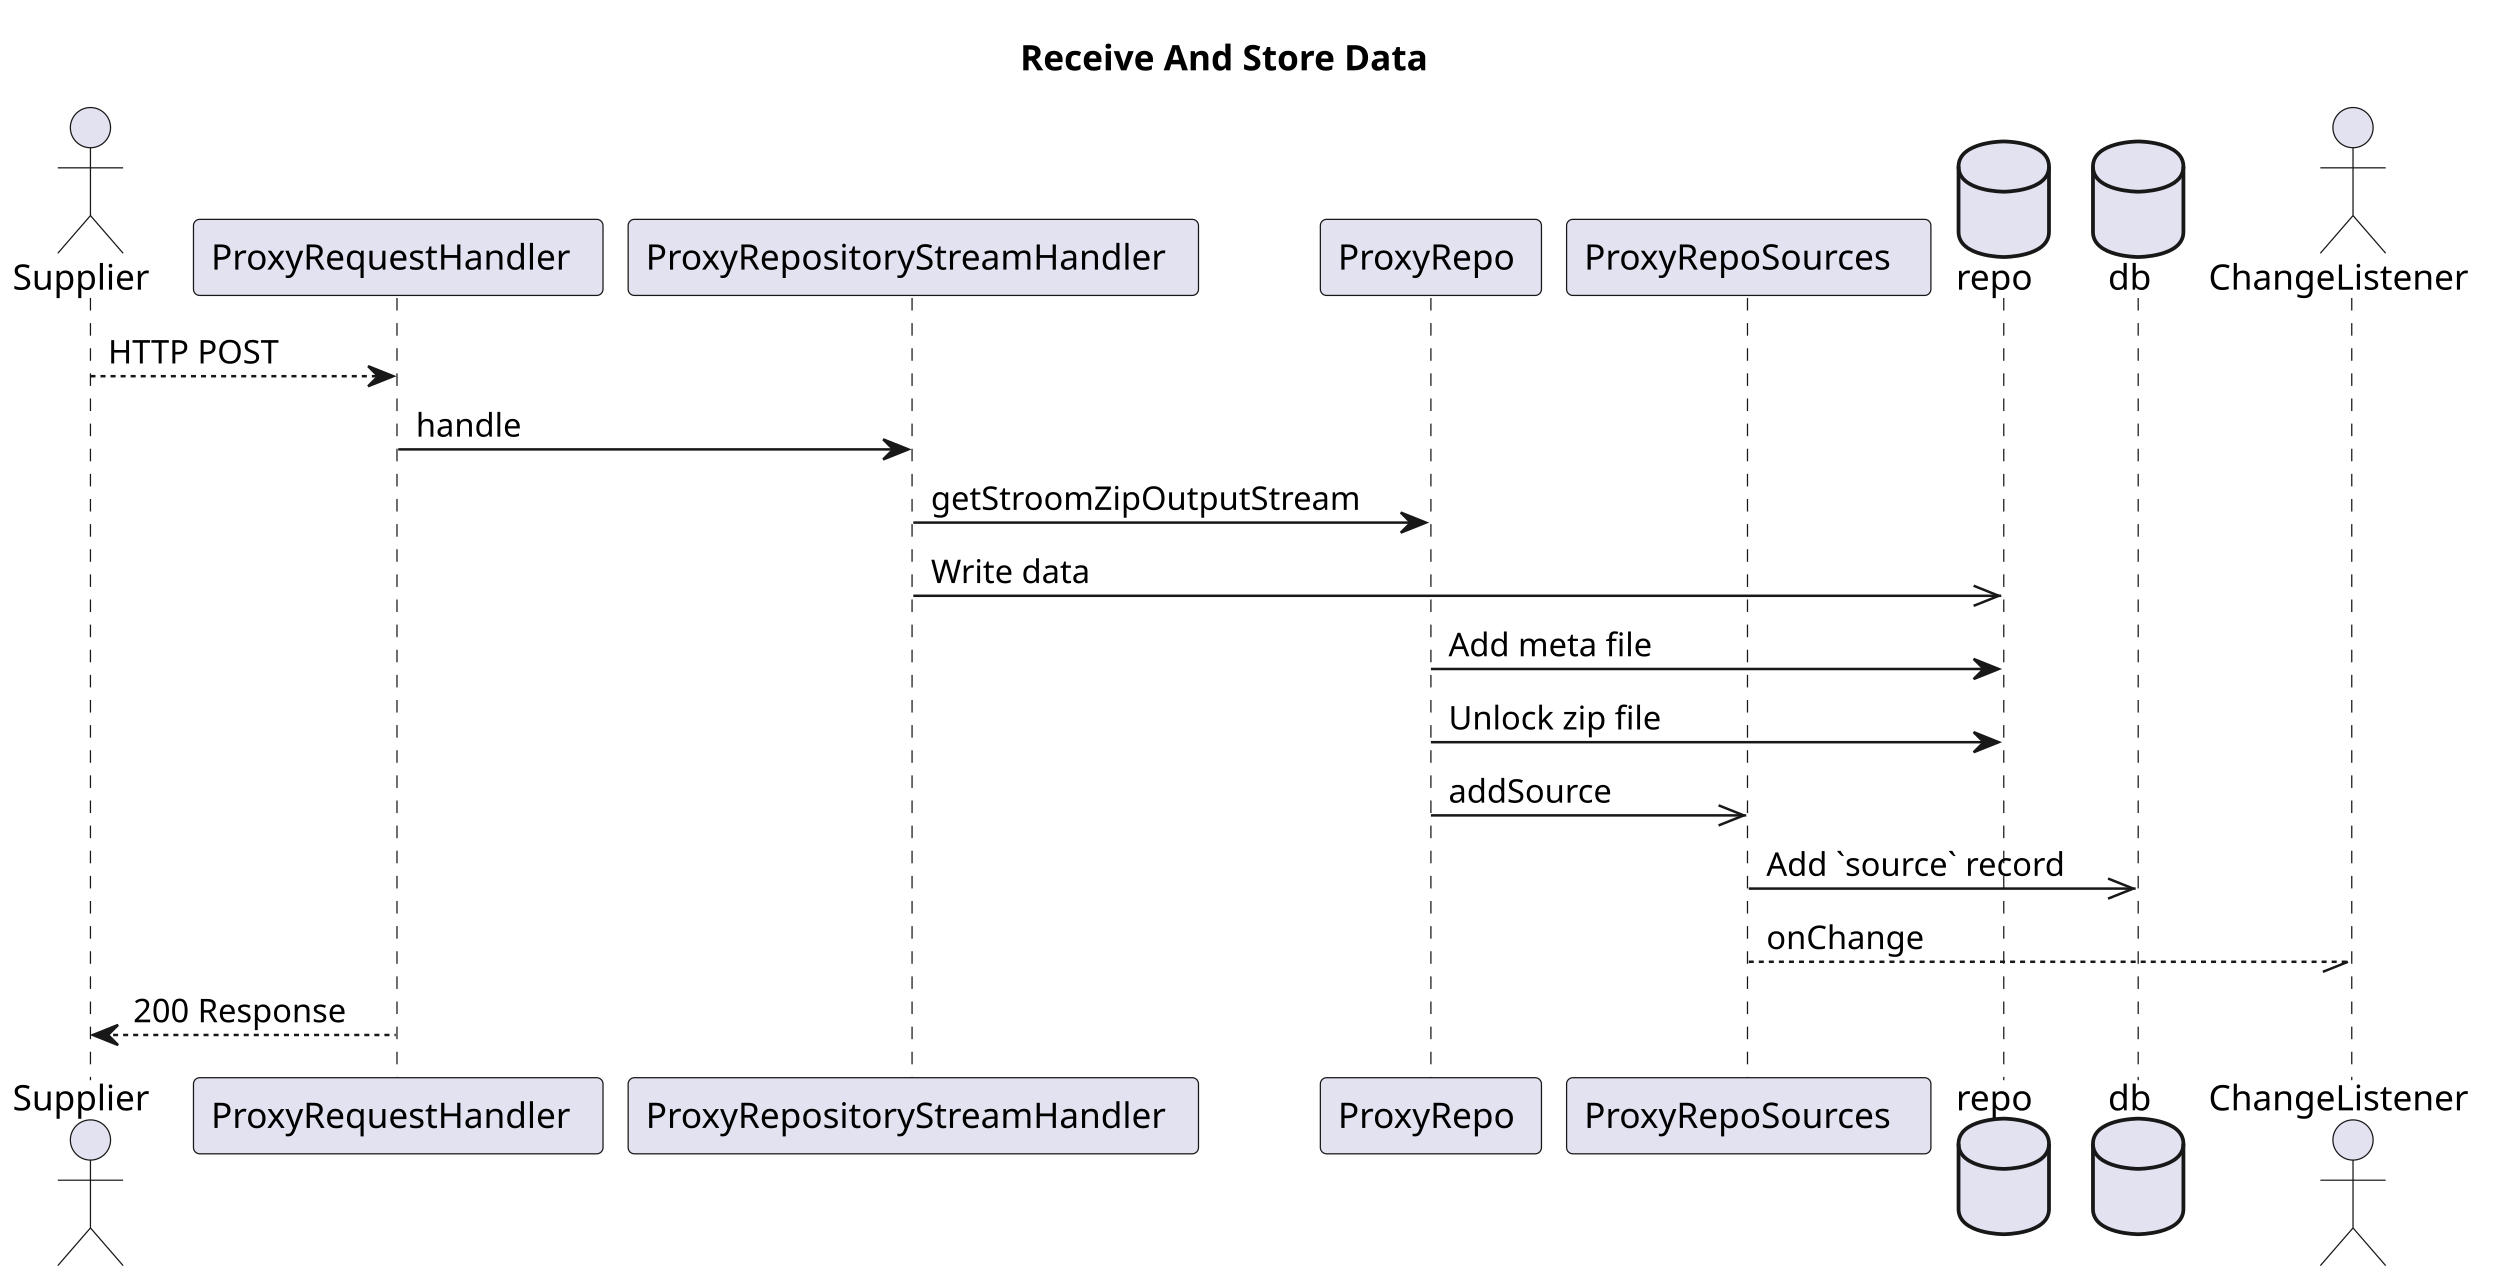
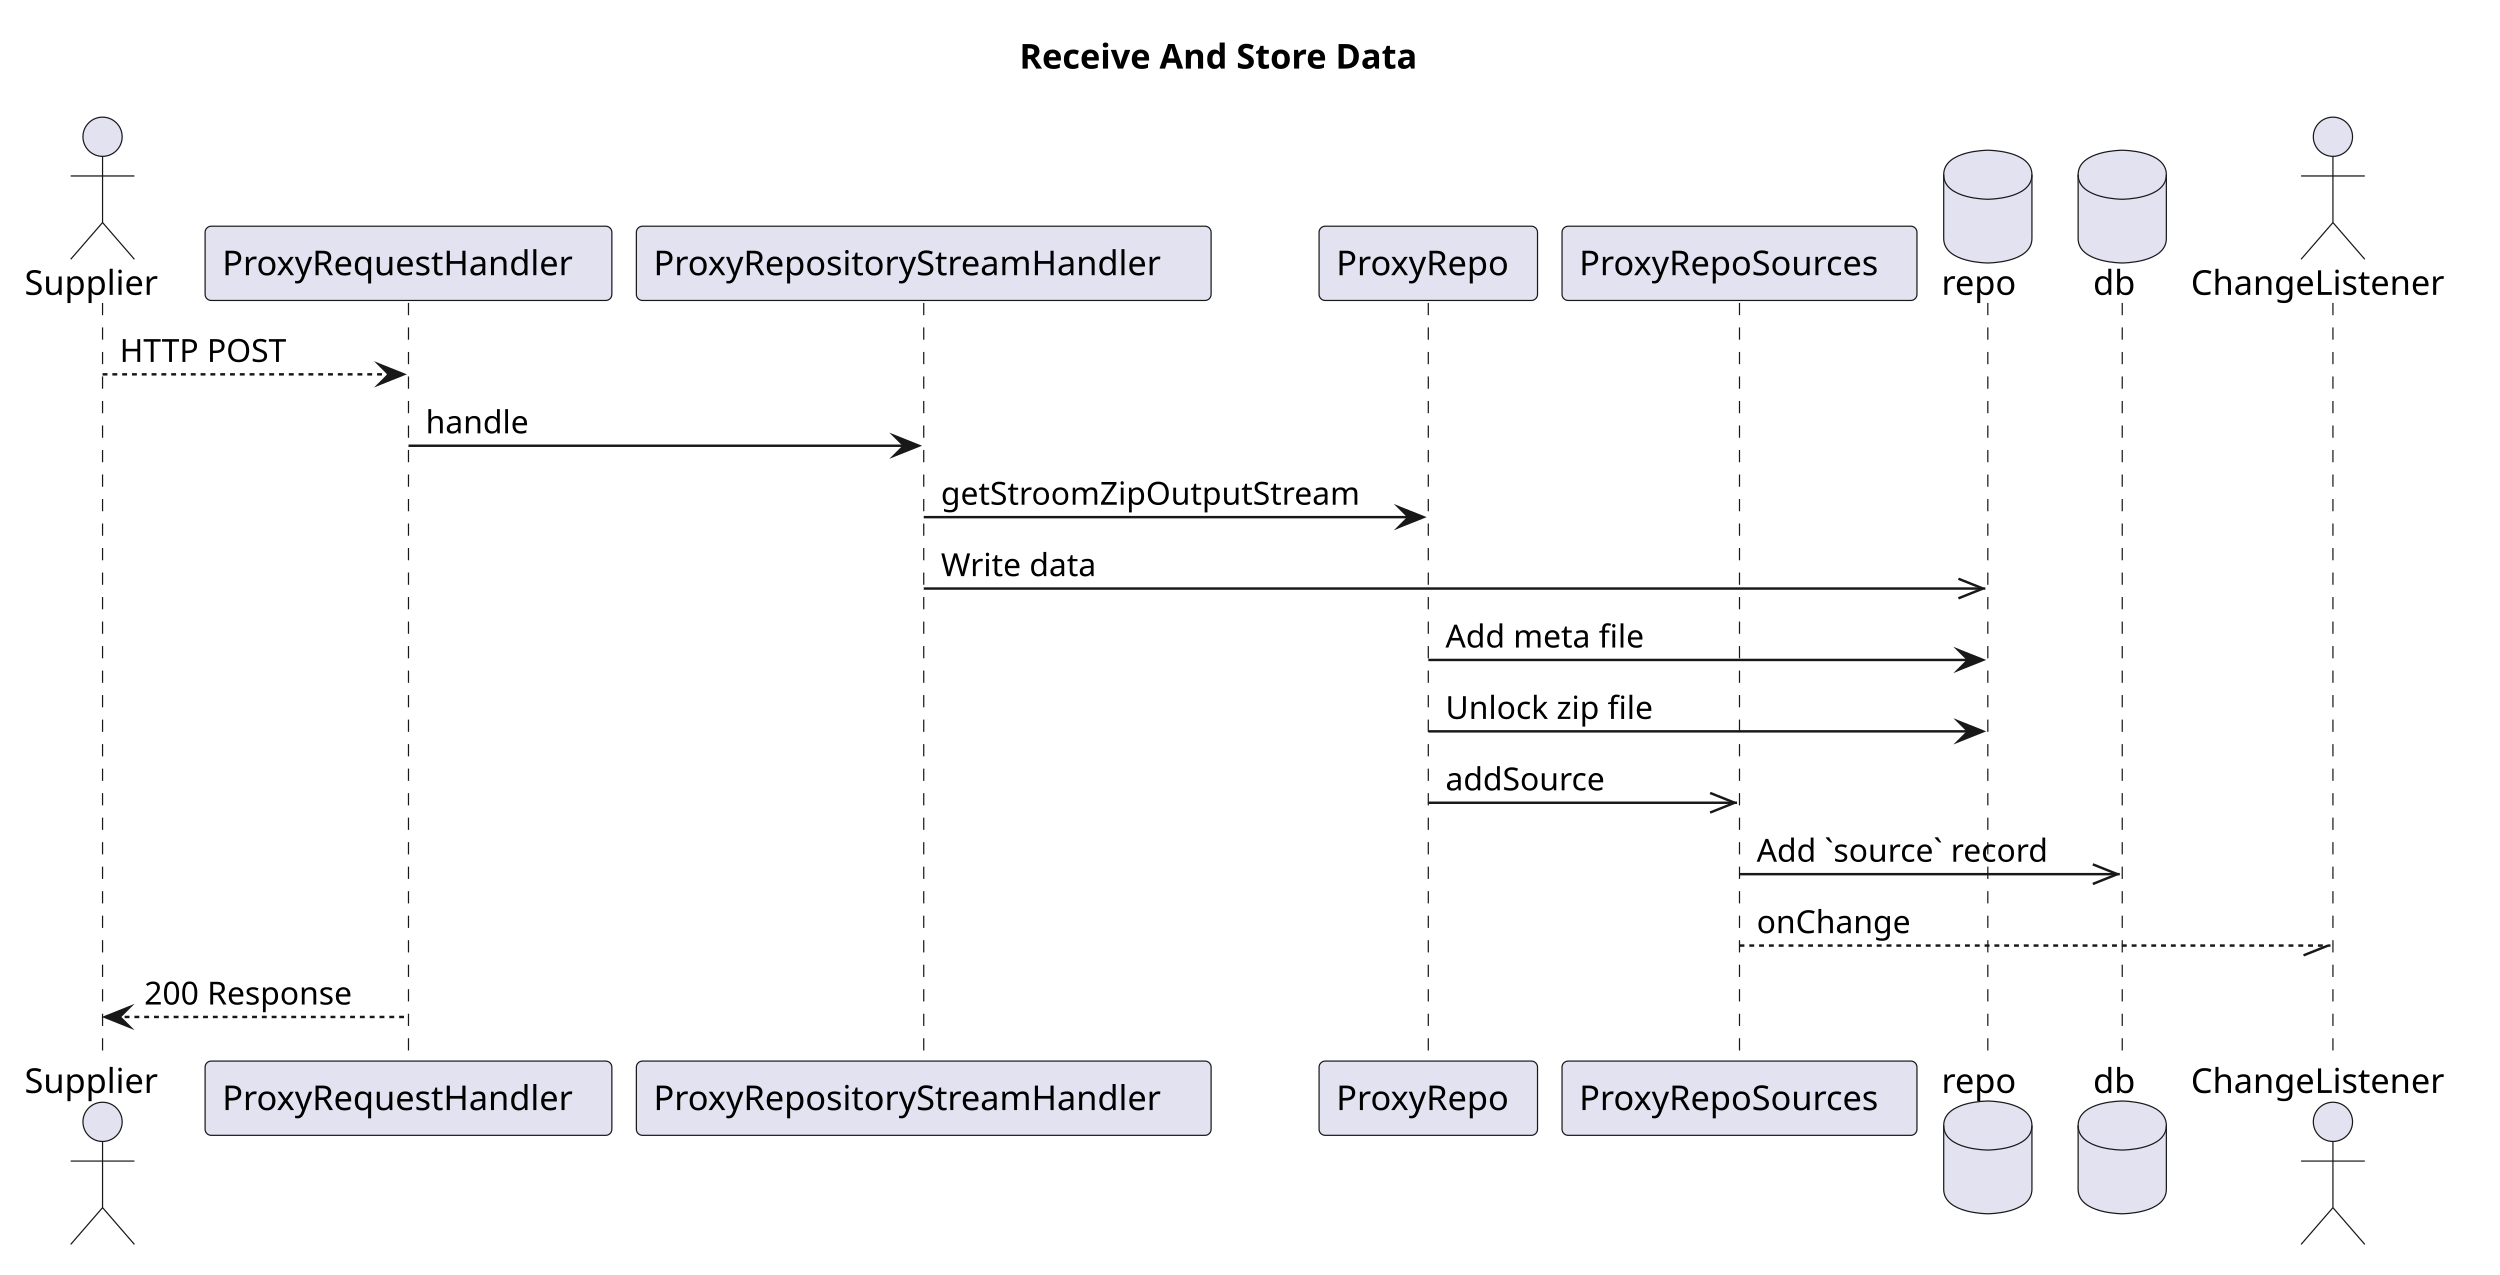
- <svg xmlns="http://www.w3.org/2000/svg" contentStyleType="text/css" height="510px" preserveAspectRatio="none" style="width:995px;height:510px;background:#FFFFFF;" version="1.1" viewBox="0 0 995 510" width="995px" zoomAndPan="magnify">
+ <svg xmlns="http://www.w3.org/2000/svg" version="1.1" data-diagram-type="SEQUENCE" style="width:1020px;height:520px;background:#FFFFFF;" width="1020px" height="520px" viewBox="0 0 1020 520" zoomAndPan="magnify" preserveAspectRatio="none" contentStyleType="text/css">
  <defs />
-   <g>
-     <text fill="#000000" font-family="sans-serif" font-size="14" font-weight="bold" lengthAdjust="spacing" textLength="186" x="406" y="27.995">Receive And Store Data</text>
-     <line style="stroke:#181818;stroke-width:0.5;stroke-dasharray:5.0,5.0;" x1="36" x2="36" y1="118.594" y2="429.922" />
-     <line style="stroke:#181818;stroke-width:0.5;stroke-dasharray:5.0,5.0;" x1="158" x2="158" y1="118.594" y2="429.922" />
-     <line style="stroke:#181818;stroke-width:0.5;stroke-dasharray:5.0,5.0;" x1="363" x2="363" y1="118.594" y2="429.922" />
-     <line style="stroke:#181818;stroke-width:0.5;stroke-dasharray:5.0,5.0;" x1="569.5" x2="569.5" y1="118.594" y2="429.922" />
-     <line style="stroke:#181818;stroke-width:0.5;stroke-dasharray:5.0,5.0;" x1="695.5" x2="695.5" y1="118.594" y2="429.922" />
-     <line style="stroke:#181818;stroke-width:0.5;stroke-dasharray:5.0,5.0;" x1="797.5" x2="797.5" y1="118.594" y2="429.922" />
-     <line style="stroke:#181818;stroke-width:0.5;stroke-dasharray:5.0,5.0;" x1="851" x2="851" y1="118.594" y2="429.922" />
-     <line style="stroke:#181818;stroke-width:0.5;stroke-dasharray:5.0,5.0;" x1="936" x2="936" y1="118.594" y2="429.922" />
-     <text fill="#000000" font-family="sans-serif" font-size="14" lengthAdjust="spacing" textLength="56" x="5" y="115.292">Supplier</text>
-     <ellipse cx="36" cy="50.797" fill="#E2E2F0" rx="8" ry="8" style="stroke:#181818;stroke-width:0.5;" />
-     <path d="M36,58.797 L36,85.797 M23,66.797 L49,66.797 M36,85.797 L23,100.797 M36,85.797 L49,100.797 " fill="none" style="stroke:#181818;stroke-width:0.5;" />
-     <text fill="#000000" font-family="sans-serif" font-size="14" lengthAdjust="spacing" textLength="56" x="5" y="441.917">Supplier</text>
-     <ellipse cx="36" cy="453.719" fill="#E2E2F0" rx="8" ry="8" style="stroke:#181818;stroke-width:0.5;" />
-     <path d="M36,461.719 L36,488.719 M23,469.719 L49,469.719 M36,488.719 L23,503.719 M36,488.719 L49,503.719 " fill="none" style="stroke:#181818;stroke-width:0.5;" />
-     <rect fill="#E2E2F0" height="30.297" rx="2.5" ry="2.5" style="stroke:#181818;stroke-width:0.5;" width="163" x="77" y="87.297" />
-     <text fill="#000000" font-family="sans-serif" font-size="14" lengthAdjust="spacing" textLength="149" x="84" y="107.292">ProxyRequestHandler</text>
-     <rect fill="#E2E2F0" height="30.297" rx="2.5" ry="2.5" style="stroke:#181818;stroke-width:0.5;" width="163" x="77" y="428.922" />
-     <text fill="#000000" font-family="sans-serif" font-size="14" lengthAdjust="spacing" textLength="149" x="84" y="448.917">ProxyRequestHandler</text>
-     <rect fill="#E2E2F0" height="30.297" rx="2.5" ry="2.5" style="stroke:#181818;stroke-width:0.5;" width="227" x="250" y="87.297" />
-     <text fill="#000000" font-family="sans-serif" font-size="14" lengthAdjust="spacing" textLength="213" x="257" y="107.292">ProxyRepositoryStreamHandler</text>
-     <rect fill="#E2E2F0" height="30.297" rx="2.5" ry="2.5" style="stroke:#181818;stroke-width:0.5;" width="227" x="250" y="428.922" />
-     <text fill="#000000" font-family="sans-serif" font-size="14" lengthAdjust="spacing" textLength="213" x="257" y="448.917">ProxyRepositoryStreamHandler</text>
-     <rect fill="#E2E2F0" height="30.297" rx="2.5" ry="2.5" style="stroke:#181818;stroke-width:0.5;" width="88" x="525.5" y="87.297" />
-     <text fill="#000000" font-family="sans-serif" font-size="14" lengthAdjust="spacing" textLength="74" x="532.5" y="107.292">ProxyRepo</text>
-     <rect fill="#E2E2F0" height="30.297" rx="2.5" ry="2.5" style="stroke:#181818;stroke-width:0.5;" width="88" x="525.5" y="428.922" />
-     <text fill="#000000" font-family="sans-serif" font-size="14" lengthAdjust="spacing" textLength="74" x="532.5" y="448.917">ProxyRepo</text>
-     <rect fill="#E2E2F0" height="30.297" rx="2.5" ry="2.5" style="stroke:#181818;stroke-width:0.5;" width="145" x="623.5" y="87.297" />
-     <text fill="#000000" font-family="sans-serif" font-size="14" lengthAdjust="spacing" textLength="131" x="630.5" y="107.292">ProxyRepoSources</text>
-     <rect fill="#E2E2F0" height="30.297" rx="2.5" ry="2.5" style="stroke:#181818;stroke-width:0.5;" width="145" x="623.5" y="428.922" />
-     <text fill="#000000" font-family="sans-serif" font-size="14" lengthAdjust="spacing" textLength="131" x="630.5" y="448.917">ProxyRepoSources</text>
-     <text fill="#000000" font-family="sans-serif" font-size="14" lengthAdjust="spacing" textLength="32" x="778.5" y="115.292">repo</text>
-     <path d="M779.5,66.297 C779.5,56.297 797.5,56.297 797.5,56.297 C797.5,56.297 815.5,56.297 815.5,66.297 L815.5,92.297 C815.5,102.297 797.5,102.297 797.5,102.297 C797.5,102.297 779.5,102.297 779.5,92.297 L779.5,66.297 " fill="#E2E2F0" style="stroke:#181818;stroke-width:1.5;" />
-     <path d="M779.5,66.297 C779.5,76.297 797.5,76.297 797.5,76.297 C797.5,76.297 815.5,76.297 815.5,66.297 " fill="none" style="stroke:#181818;stroke-width:1.5;" />
-     <text fill="#000000" font-family="sans-serif" font-size="14" lengthAdjust="spacing" textLength="32" x="778.5" y="441.917">repo</text>
-     <path d="M779.5,455.219 C779.5,445.219 797.5,445.219 797.5,445.219 C797.5,445.219 815.5,445.219 815.5,455.219 L815.5,481.219 C815.5,491.219 797.5,491.219 797.5,491.219 C797.5,491.219 779.5,491.219 779.5,481.219 L779.5,455.219 " fill="#E2E2F0" style="stroke:#181818;stroke-width:1.5;" />
-     <path d="M779.5,455.219 C779.5,465.219 797.5,465.219 797.5,465.219 C797.5,465.219 815.5,465.219 815.5,455.219 " fill="none" style="stroke:#181818;stroke-width:1.5;" />
-     <text fill="#000000" font-family="sans-serif" font-size="14" lengthAdjust="spacing" textLength="18" x="839" y="115.292">db</text>
-     <path d="M833,66.297 C833,56.297 851,56.297 851,56.297 C851,56.297 869,56.297 869,66.297 L869,92.297 C869,102.297 851,102.297 851,102.297 C851,102.297 833,102.297 833,92.297 L833,66.297 " fill="#E2E2F0" style="stroke:#181818;stroke-width:1.5;" />
-     <path d="M833,66.297 C833,76.297 851,76.297 851,76.297 C851,76.297 869,76.297 869,66.297 " fill="none" style="stroke:#181818;stroke-width:1.5;" />
-     <text fill="#000000" font-family="sans-serif" font-size="14" lengthAdjust="spacing" textLength="18" x="839" y="441.917">db</text>
-     <path d="M833,455.219 C833,445.219 851,445.219 851,445.219 C851,445.219 869,445.219 869,455.219 L869,481.219 C869,491.219 851,491.219 851,491.219 C851,491.219 833,491.219 833,481.219 L833,455.219 " fill="#E2E2F0" style="stroke:#181818;stroke-width:1.5;" />
-     <path d="M833,455.219 C833,465.219 851,465.219 851,465.219 C851,465.219 869,465.219 869,455.219 " fill="none" style="stroke:#181818;stroke-width:1.5;" />
-     <text fill="#000000" font-family="sans-serif" font-size="14" lengthAdjust="spacing" textLength="109" x="879" y="115.292">ChangeListener</text>
-     <ellipse cx="936.5" cy="50.797" fill="#E2E2F0" rx="8" ry="8" style="stroke:#181818;stroke-width:0.5;" />
-     <path d="M936.5,58.797 L936.5,85.797 M923.5,66.797 L949.5,66.797 M936.5,85.797 L923.5,100.797 M936.5,85.797 L949.5,100.797 " fill="none" style="stroke:#181818;stroke-width:0.5;" />
-     <text fill="#000000" font-family="sans-serif" font-size="14" lengthAdjust="spacing" textLength="109" x="879" y="441.917">ChangeListener</text>
-     <ellipse cx="936.5" cy="453.719" fill="#E2E2F0" rx="8" ry="8" style="stroke:#181818;stroke-width:0.5;" />
-     <path d="M936.5,461.719 L936.5,488.719 M923.5,469.719 L949.5,469.719 M936.5,488.719 L923.5,503.719 M936.5,488.719 L949.5,503.719 " fill="none" style="stroke:#181818;stroke-width:0.5;" />
-     <polygon fill="#181818" points="146.5,145.727,156.5,149.727,146.5,153.727,150.5,149.727" style="stroke:#181818;stroke-width:1.0;" />
-     <line style="stroke:#181818;stroke-width:1.0;stroke-dasharray:2.0,2.0;" x1="36" x2="152.5" y1="149.727" y2="149.727" />
-     <text fill="#000000" font-family="sans-serif" font-size="13" lengthAdjust="spacing" textLength="70" x="43" y="144.661">HTTP POST</text>
-     <polygon fill="#181818" points="351.5,174.859,361.5,178.859,351.5,182.859,355.5,178.859" style="stroke:#181818;stroke-width:1.0;" />
-     <line style="stroke:#181818;stroke-width:1.0;" x1="158.5" x2="357.5" y1="178.859" y2="178.859" />
-     <text fill="#000000" font-family="sans-serif" font-size="13" lengthAdjust="spacing" textLength="43" x="165.5" y="173.793">handle</text>
-     <polygon fill="#181818" points="557.5,203.992,567.5,207.992,557.5,211.992,561.5,207.992" style="stroke:#181818;stroke-width:1.0;" />
-     <line style="stroke:#181818;stroke-width:1.0;" x1="363.5" x2="563.5" y1="207.992" y2="207.992" />
-     <text fill="#000000" font-family="sans-serif" font-size="13" lengthAdjust="spacing" textLength="182" x="370.5" y="202.926">getStroomZipOutputStream</text>
-     <line style="stroke:#181818;stroke-width:1.0;" x1="795.5" x2="785.5" y1="237.125" y2="233.125" />
-     <line style="stroke:#181818;stroke-width:1.0;" x1="795.5" x2="785.5" y1="237.125" y2="241.125" />
-     <line style="stroke:#181818;stroke-width:1.0;" x1="363.5" x2="796.5" y1="237.125" y2="237.125" />
-     <text fill="#000000" font-family="sans-serif" font-size="13" lengthAdjust="spacing" textLength="65" x="370.5" y="232.059">Write data</text>
-     <polygon fill="#181818" points="785.5,262.258,795.5,266.258,785.5,270.258,789.5,266.258" style="stroke:#181818;stroke-width:1.0;" />
-     <line style="stroke:#181818;stroke-width:1.0;" x1="569.5" x2="791.5" y1="266.258" y2="266.258" />
-     <text fill="#000000" font-family="sans-serif" font-size="13" lengthAdjust="spacing" textLength="85" x="576.5" y="261.192">Add meta file</text>
-     <polygon fill="#181818" points="785.5,291.391,795.5,295.391,785.5,299.391,789.5,295.391" style="stroke:#181818;stroke-width:1.0;" />
-     <line style="stroke:#181818;stroke-width:1.0;" x1="569.5" x2="791.5" y1="295.391" y2="295.391" />
-     <text fill="#000000" font-family="sans-serif" font-size="13" lengthAdjust="spacing" textLength="87" x="576.5" y="290.325">Unlock zip file</text>
-     <line style="stroke:#181818;stroke-width:1.0;" x1="694" x2="684" y1="324.523" y2="320.523" />
-     <line style="stroke:#181818;stroke-width:1.0;" x1="694" x2="684" y1="324.523" y2="328.523" />
-     <line style="stroke:#181818;stroke-width:1.0;" x1="569.5" x2="695" y1="324.523" y2="324.523" />
-     <text fill="#000000" font-family="sans-serif" font-size="13" lengthAdjust="spacing" textLength="69" x="576.5" y="319.457">addSource</text>
-     <line style="stroke:#181818;stroke-width:1.0;" x1="849" x2="839" y1="353.656" y2="349.656" />
-     <line style="stroke:#181818;stroke-width:1.0;" x1="849" x2="839" y1="353.656" y2="357.656" />
-     <line style="stroke:#181818;stroke-width:1.0;" x1="696" x2="850" y1="353.656" y2="353.656" />
-     <text fill="#000000" font-family="sans-serif" font-size="13" lengthAdjust="spacing" textLength="131" x="703" y="348.59">Add `source` record</text>
-     <line style="stroke:#181818;stroke-width:1.0;" x1="934.5" x2="924.5" y1="382.789" y2="386.789" />
-     <line style="stroke:#181818;stroke-width:1.0;stroke-dasharray:2.0,2.0;" x1="696" x2="935.5" y1="382.789" y2="382.789" />
-     <text fill="#000000" font-family="sans-serif" font-size="13" lengthAdjust="spacing" textLength="65" x="703" y="377.723">onChange</text>
-     <polygon fill="#181818" points="47,407.922,37,411.922,47,415.922,43,411.922" style="stroke:#181818;stroke-width:1.0;" />
-     <line style="stroke:#181818;stroke-width:1.0;stroke-dasharray:2.0,2.0;" x1="41" x2="157.5" y1="411.922" y2="411.922" />
-     <text fill="#000000" font-family="sans-serif" font-size="13" lengthAdjust="spacing" textLength="90" x="53" y="406.856">200 Response</text>
+   <g font-family="sans-serif" lengthAdjust="spacing">
+     <g class="title" data-source-line="2">
+       <text x="415.933" y="27.995" fill="#000" font-size="14" textLength="186.936" font-weight="700">Receive And Store Data</text>
+     </g>
+     <g>
+       <rect x="38.341" y="123.594" width="8" height="309.328" fill="#000" fill-opacity="0" />
+       <line x1="41.841" y1="123.594" x2="41.841" y2="432.922" style="stroke:#181818;stroke-width:0.5;stroke-dasharray:5,5;" />
+     </g>
+     <g>
+       <rect x="163.16" y="123.594" width="8" height="309.328" fill="#000" fill-opacity="0" />
+       <line x1="166.66" y1="123.594" x2="166.66" y2="432.922" style="stroke:#181818;stroke-width:0.5;stroke-dasharray:5,5;" />
+     </g>
+     <g>
+       <rect x="373.384" y="123.594" width="8" height="309.328" fill="#000" fill-opacity="0" />
+       <line x1="376.884" y1="123.594" x2="376.884" y2="432.922" style="stroke:#181818;stroke-width:0.5;stroke-dasharray:5,5;" />
+     </g>
+     <g>
+       <rect x="579.245" y="123.594" width="8" height="309.328" fill="#000" fill-opacity="0" />
+       <line x1="582.745" y1="123.594" x2="582.745" y2="432.922" style="stroke:#181818;stroke-width:0.5;stroke-dasharray:5,5;" />
+     </g>
+     <g>
+       <rect x="706.214" y="123.594" width="8" height="309.328" fill="#000" fill-opacity="0" />
+       <line x1="709.714" y1="123.594" x2="709.714" y2="432.922" style="stroke:#181818;stroke-width:0.5;stroke-dasharray:5,5;" />
+     </g>
+     <g>
+       <rect x="807.531" y="123.594" width="8" height="309.328" fill="#000" fill-opacity="0" />
+       <line x1="811.031" y1="123.594" x2="811.031" y2="432.922" style="stroke:#181818;stroke-width:0.5;stroke-dasharray:5,5;" />
+     </g>
+     <g>
+       <rect x="862.373" y="123.594" width="8" height="309.328" fill="#000" fill-opacity="0" />
+       <line x1="865.873" y1="123.594" x2="865.873" y2="432.922" style="stroke:#181818;stroke-width:0.5;stroke-dasharray:5,5;" />
+     </g>
+     <g>
+       <rect x="948.337" y="123.594" width="8" height="309.328" fill="#000" fill-opacity="0" />
+       <line x1="951.837" y1="123.594" x2="951.837" y2="432.922" style="stroke:#181818;stroke-width:0.5;stroke-dasharray:5,5;" />
+     </g>
+     <text x="10" y="120.292" fill="#000" font-size="14" textLength="57.682">Supplier</text>
+     <ellipse cx="41.841" cy="55.797" rx="8" ry="8" fill="#E2E2F0" style="stroke:#181818;stroke-width:0.5;" />
+     <path d="M41.841,63.797 L41.841,90.797 M28.841,71.797 L54.841,71.797 M41.841,90.797 L28.841,105.797 M41.841,90.797 L54.841,105.797" style="stroke:#181818;stroke-width:0.5;" fill="none" />
+     <rect x="83.682" y="92.297" width="165.956" height="30.297" fill="#E2E2F0" style="stroke:#181818;stroke-width:0.5;" rx="2.5" ry="2.5" />
+     <text x="90.682" y="112.292" fill="#000" font-size="14" textLength="151.956">ProxyRequestHandler</text>
+     <rect x="259.638" y="92.297" width="234.493" height="30.297" fill="#E2E2F0" style="stroke:#181818;stroke-width:0.5;" rx="2.5" ry="2.5" />
+     <text x="266.638" y="112.292" fill="#000" font-size="14" textLength="220.493">ProxyRepositoryStreamHandler</text>
+     <rect x="538.181" y="92.297" width="89.127" height="30.297" fill="#E2E2F0" style="stroke:#181818;stroke-width:0.5;" rx="2.5" ry="2.5" />
+     <text x="545.181" y="112.292" fill="#000" font-size="14" textLength="75.127">ProxyRepo</text>
+     <rect x="637.308" y="92.297" width="144.813" height="30.297" fill="#E2E2F0" style="stroke:#181818;stroke-width:0.5;" rx="2.5" ry="2.5" />
+     <text x="644.308" y="112.292" fill="#000" font-size="14" textLength="130.813">ProxyRepoSources</text>
+     <text x="792.121" y="120.292" fill="#000" font-size="14" textLength="31.821">repo</text>
+     <path d="M793.031,71.297 C793.031,61.297 811.031,61.297 811.031,61.297 C811.031,61.297 829.031,61.297 829.031,71.297 L829.031,97.297 C829.031,107.297 811.031,107.297 811.031,107.297 C811.031,107.297 793.031,107.297 793.031,97.297 L793.031,71.297" style="stroke:#181818;stroke-width:0.5;" fill="#E2E2F0" />
+     <path d="M793.031,71.297 C793.031,81.297 811.031,81.297 811.031,81.297 C811.031,81.297 829.031,81.297 829.031,71.297" style="stroke:#181818;stroke-width:0.5;" fill="none" />
+     <text x="853.986" y="120.292" fill="#000" font-size="14" textLength="17.773">db</text>
+     <path d="M847.873,71.297 C847.873,61.297 865.873,61.297 865.873,61.297 C865.873,61.297 883.873,61.297 883.873,71.297 L883.873,97.297 C883.873,107.297 865.873,107.297 865.873,107.297 C865.873,107.297 847.873,107.297 847.873,97.297 L847.873,71.297" style="stroke:#181818;stroke-width:0.5;" fill="#E2E2F0" />
+     <path d="M847.873,71.297 C847.873,81.297 865.873,81.297 865.873,81.297 C865.873,81.297 883.873,81.297 883.873,71.297" style="stroke:#181818;stroke-width:0.5;" fill="none" />
+     <text x="893.873" y="120.292" fill="#000" font-size="14" textLength="109.929">ChangeListener</text>
+     <ellipse cx="951.837" cy="55.797" rx="8" ry="8" fill="#E2E2F0" style="stroke:#181818;stroke-width:0.5;" />
+     <path d="M951.837,63.797 L951.837,90.797 M938.837,71.797 L964.837,71.797 M951.837,90.797 L938.837,105.797 M951.837,90.797 L964.837,105.797" style="stroke:#181818;stroke-width:0.5;" fill="none" />
+     <text x="10" y="445.917" fill="#000" font-size="14" textLength="57.682">Supplier</text>
+     <ellipse cx="41.841" cy="457.719" rx="8" ry="8" fill="#E2E2F0" style="stroke:#181818;stroke-width:0.5;" />
+     <path d="M41.841,465.719 L41.841,492.719 M28.841,473.719 L54.841,473.719 M41.841,492.719 L28.841,507.719 M41.841,492.719 L54.841,507.719" style="stroke:#181818;stroke-width:0.5;" fill="none" />
+     <rect x="83.682" y="432.922" width="165.956" height="30.297" fill="#E2E2F0" style="stroke:#181818;stroke-width:0.5;" rx="2.5" ry="2.5" />
+     <text x="90.682" y="452.917" fill="#000" font-size="14" textLength="151.956">ProxyRequestHandler</text>
+     <rect x="259.638" y="432.922" width="234.493" height="30.297" fill="#E2E2F0" style="stroke:#181818;stroke-width:0.5;" rx="2.5" ry="2.5" />
+     <text x="266.638" y="452.917" fill="#000" font-size="14" textLength="220.493">ProxyRepositoryStreamHandler</text>
+     <rect x="538.181" y="432.922" width="89.127" height="30.297" fill="#E2E2F0" style="stroke:#181818;stroke-width:0.5;" rx="2.5" ry="2.5" />
+     <text x="545.181" y="452.917" fill="#000" font-size="14" textLength="75.127">ProxyRepo</text>
+     <rect x="637.308" y="432.922" width="144.813" height="30.297" fill="#E2E2F0" style="stroke:#181818;stroke-width:0.5;" rx="2.5" ry="2.5" />
+     <text x="644.308" y="452.917" fill="#000" font-size="14" textLength="130.813">ProxyRepoSources</text>
+     <text x="792.121" y="445.917" fill="#000" font-size="14" textLength="31.821">repo</text>
+     <path d="M793.031,459.219 C793.031,449.219 811.031,449.219 811.031,449.219 C811.031,449.219 829.031,449.219 829.031,459.219 L829.031,485.219 C829.031,495.219 811.031,495.219 811.031,495.219 C811.031,495.219 793.031,495.219 793.031,485.219 L793.031,459.219" style="stroke:#181818;stroke-width:0.5;" fill="#E2E2F0" />
+     <path d="M793.031,459.219 C793.031,469.219 811.031,469.219 811.031,469.219 C811.031,469.219 829.031,469.219 829.031,459.219" style="stroke:#181818;stroke-width:0.5;" fill="none" />
+     <text x="853.986" y="445.917" fill="#000" font-size="14" textLength="17.773">db</text>
+     <path d="M847.873,459.219 C847.873,449.219 865.873,449.219 865.873,449.219 C865.873,449.219 883.873,449.219 883.873,459.219 L883.873,485.219 C883.873,495.219 865.873,495.219 865.873,495.219 C865.873,495.219 847.873,495.219 847.873,485.219 L847.873,459.219" style="stroke:#181818;stroke-width:0.5;" fill="#E2E2F0" />
+     <path d="M847.873,459.219 C847.873,469.219 865.873,469.219 865.873,469.219 C865.873,469.219 883.873,469.219 883.873,459.219" style="stroke:#181818;stroke-width:0.5;" fill="none" />
+     <text x="893.873" y="445.917" fill="#000" font-size="14" textLength="109.929">ChangeListener</text>
+     <ellipse cx="951.837" cy="457.719" rx="8" ry="8" fill="#E2E2F0" style="stroke:#181818;stroke-width:0.5;" />
+     <path d="M951.837,465.719 L951.837,492.719 M938.837,473.719 L964.837,473.719 M951.837,492.719 L938.837,507.719 M951.837,492.719 L964.837,507.719" style="stroke:#181818;stroke-width:0.5;" fill="none" />
+     <polygon points="154.66,148.727,164.66,152.727,154.66,156.727,158.66,152.727" fill="#181818" style="stroke:#181818;stroke-width:1;stroke-linejoin:miter;stroke-miterlimit:10;" />
+     <line x1="41.841" y1="152.727" x2="160.66" y2="152.727" style="stroke:#181818;stroke-width:1;stroke-dasharray:2,2;" />
+     <text x="48.841" y="147.661" fill="#000" font-size="13" textLength="71.894">HTTP POST</text>
+     <polygon points="364.884,177.859,374.884,181.859,364.884,185.859,368.884,181.859" fill="#181818" style="stroke:#181818;stroke-width:1;stroke-linejoin:miter;stroke-miterlimit:10;" />
+     <line x1="166.66" y1="181.859" x2="370.884" y2="181.859" style="stroke:#181818;stroke-width:1;" />
+     <text x="173.66" y="176.793" fill="#000" font-size="13" textLength="44.307">handle</text>
+     <polygon points="570.745,206.992,580.745,210.992,570.745,214.992,574.745,210.992" fill="#181818" style="stroke:#181818;stroke-width:1;stroke-linejoin:miter;stroke-miterlimit:10;" />
+     <line x1="376.884" y1="210.992" x2="576.745" y2="210.992" style="stroke:#181818;stroke-width:1;" />
+     <text x="383.884" y="205.926" fill="#000" font-size="13" textLength="181.86">getStroomZipOutputStream</text>
+     <line x1="809.031" y1="240.125" x2="799.031" y2="236.125" style="stroke:#181818;stroke-width:1;" />
+     <line x1="809.031" y1="240.125" x2="799.031" y2="244.125" style="stroke:#181818;stroke-width:1;" />
+     <line x1="376.884" y1="240.125" x2="810.031" y2="240.125" style="stroke:#181818;stroke-width:1;" />
+     <text x="383.884" y="235.059" fill="#000" font-size="13" textLength="68.32">Write data</text>
+     <polygon points="799.031,265.258,809.031,269.258,799.031,273.258,803.031,269.258" fill="#181818" style="stroke:#181818;stroke-width:1;stroke-linejoin:miter;stroke-miterlimit:10;" />
+     <line x1="582.745" y1="269.258" x2="805.031" y2="269.258" style="stroke:#181818;stroke-width:1;" />
+     <text x="589.745" y="264.192" fill="#000" font-size="13" textLength="87.185">Add meta file</text>
+     <polygon points="799.031,294.391,809.031,298.391,799.031,302.391,803.031,298.391" fill="#181818" style="stroke:#181818;stroke-width:1;stroke-linejoin:miter;stroke-miterlimit:10;" />
+     <line x1="582.745" y1="298.391" x2="805.031" y2="298.391" style="stroke:#181818;stroke-width:1;" />
+     <text x="589.745" y="293.325" fill="#000" font-size="13" textLength="90.746">Unlock zip file</text>
+     <line x1="707.714" y1="327.523" x2="697.714" y2="323.523" style="stroke:#181818;stroke-width:1;" />
+     <line x1="707.714" y1="327.523" x2="697.714" y2="331.523" style="stroke:#181818;stroke-width:1;" />
+     <line x1="582.745" y1="327.523" x2="708.714" y2="327.523" style="stroke:#181818;stroke-width:1;" />
+     <text x="589.745" y="322.458" fill="#000" font-size="13" textLength="69.405">addSource</text>
+     <line x1="863.873" y1="356.656" x2="853.873" y2="352.656" style="stroke:#181818;stroke-width:1;" />
+     <line x1="863.873" y1="356.656" x2="853.873" y2="360.656" style="stroke:#181818;stroke-width:1;" />
+     <line x1="709.714" y1="356.656" x2="864.873" y2="356.656" style="stroke:#181818;stroke-width:1;" />
+     <text x="716.714" y="351.59" fill="#000" font-size="13" textLength="132.158">Add `source` record</text>
+     <line x1="949.837" y1="385.789" x2="939.837" y2="389.789" style="stroke:#181818;stroke-width:1;" />
+     <line x1="709.714" y1="385.789" x2="950.837" y2="385.789" style="stroke:#181818;stroke-width:1;stroke-dasharray:2,2;" />
+     <text x="716.714" y="380.723" fill="#000" font-size="13" textLength="65.965">onChange</text>
+     <polygon points="52.841,410.922,42.841,414.922,52.841,418.922,48.841,414.922" fill="#181818" style="stroke:#181818;stroke-width:1;stroke-linejoin:miter;stroke-miterlimit:10;" />
+     <line x1="46.841" y1="414.922" x2="165.66" y2="414.922" style="stroke:#181818;stroke-width:1;stroke-dasharray:2,2;" />
+     <text x="58.841" y="409.856" fill="#000" font-size="13" textLength="91.965">200 Response</text>
  </g>
</svg>
